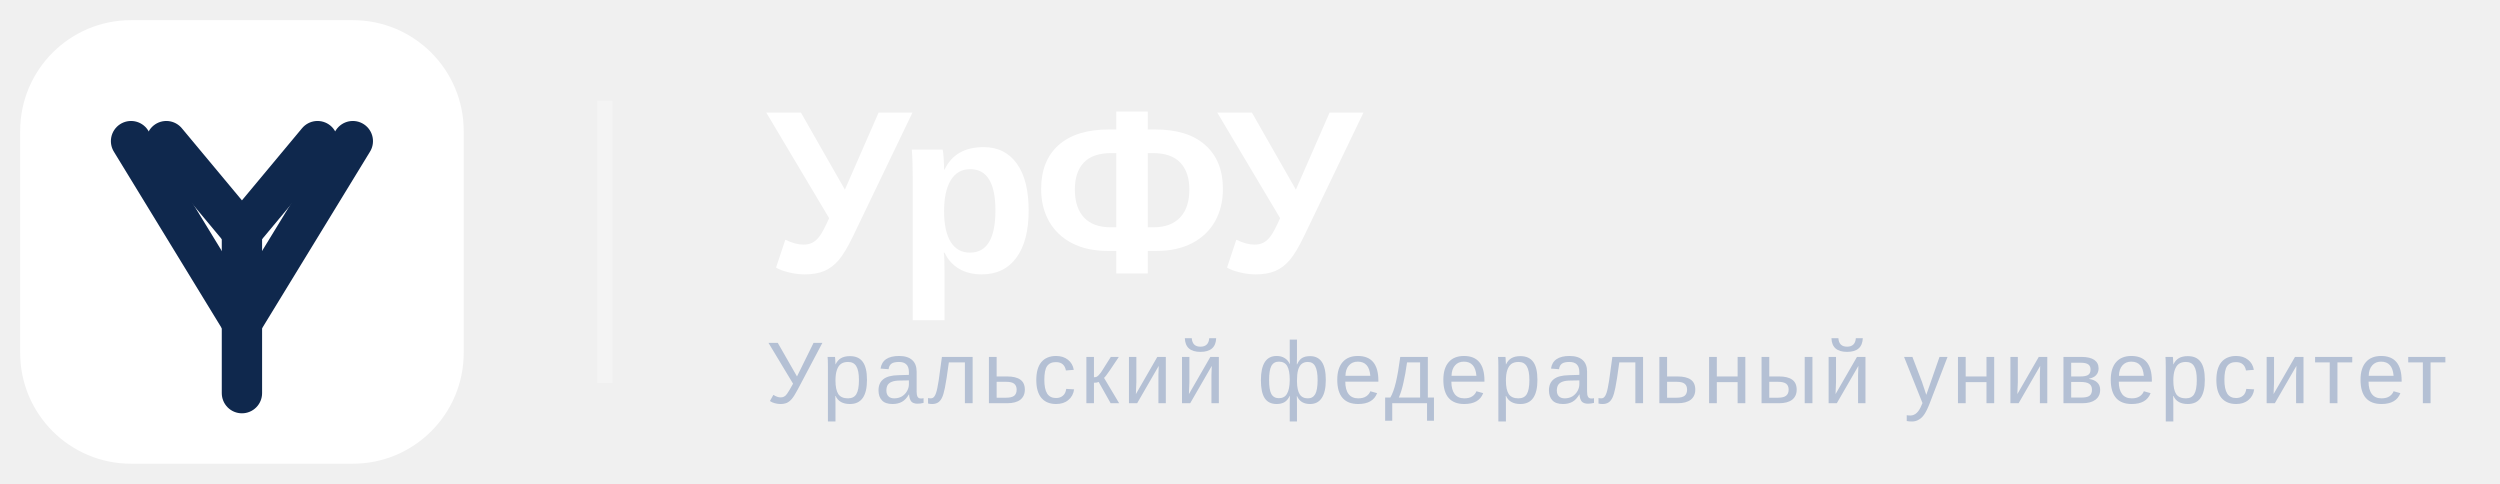
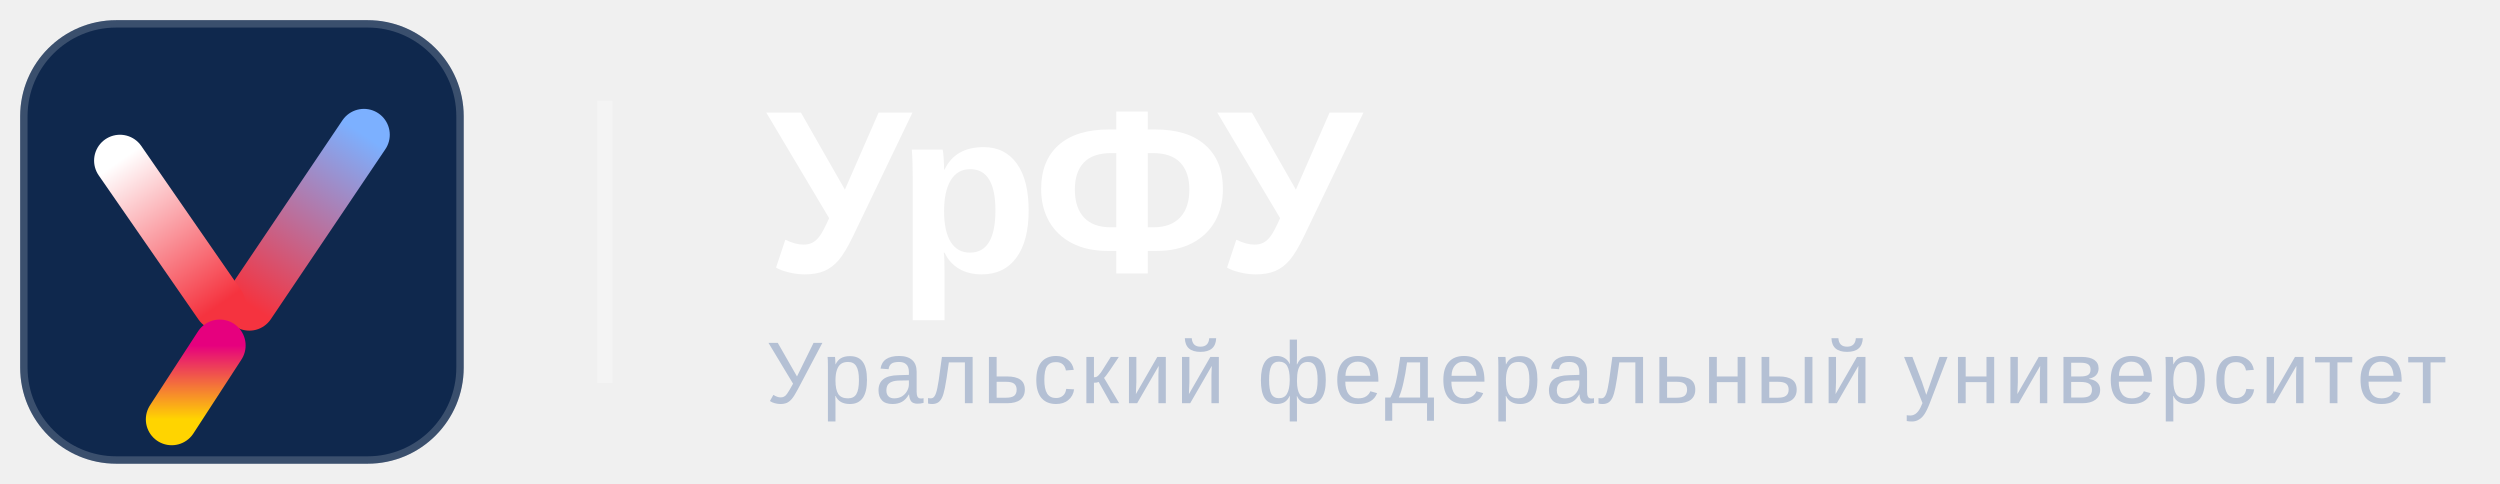
<svg xmlns="http://www.w3.org/2000/svg" width="248" height="48" viewBox="0 0 248 48" role="img" aria-label="УрФУ — Уральский федеральный университет">
-   <g transform="translate(2 2)">
-     <rect width="44" height="44" rx="11" fill="#ffffff" />
-     <g fill="none" stroke="#0F284D" stroke-width="4" stroke-linecap="round" stroke-linejoin="round">
-       <path d="M11 12 L22 30 L33 12" />
-       <path d="M14.5 12 L22 21 L29.5 12" />
-       <path d="M22 21 L22 37" />
+   <defs>
+     <linearGradient id="wL" gradientUnits="userSpaceOnUse" x1="27" y1="38" x2="54" y2="77">
+       <stop offset="0" stop-color="#FFFFFF" />
+       <stop offset="1" stop-color="#F5333F" />
+     </linearGradient>
+     <linearGradient id="wR" gradientUnits="userSpaceOnUse" x1="93" y1="31" x2="62" y2="77">
+       <stop offset="0" stop-color="#7CB0FF" />
+       <stop offset="1" stop-color="#F5333F" />
+     </linearGradient>
+     <linearGradient id="wB" x1="0" y1="0" x2="0" y2="1">
+       <stop offset="0" stop-color="#E6007E" />
+       <stop offset="1" stop-color="#FFD400" />
+     </linearGradient>
+   </defs>
+   <g transform="translate(2 2) scale(0.3666667)">
+     <rect width="120" height="120" rx="26" fill="#0F284D" />
+     <rect x="1" y="1" width="118" height="118" rx="25" fill="none" stroke="#FFFFFF" stroke-opacity="0.18" stroke-width="2" />
+     <g fill="none" stroke-width="14" stroke-linecap="round" stroke-linejoin="round">
+       <path d="M93 31 L62 77" stroke="url(#wR)" />
+       <path d="M27 38 L54 77" stroke="url(#wL)" />
+       <path d="M54 88 L41 108" stroke="url(#wB)" />
    </g>
  </g>
  <line x1="60" y1="10" x2="60" y2="38" stroke="#ffffff" stroke-opacity="0.25" stroke-width="1.5" />
  <text x="76" y="27" font-family="Onest, 'Golos Text', Arial, sans-serif" font-size="23" font-weight="800" letter-spacing="-0.5" fill="#ffffff">УрФУ</text>
  <text x="76" y="40" font-family="'Golos Text', Arial, sans-serif" font-size="8.7" letter-spacing="0.4" fill="#B4C0D4">Уральский федеральный университет</text>
</svg>
